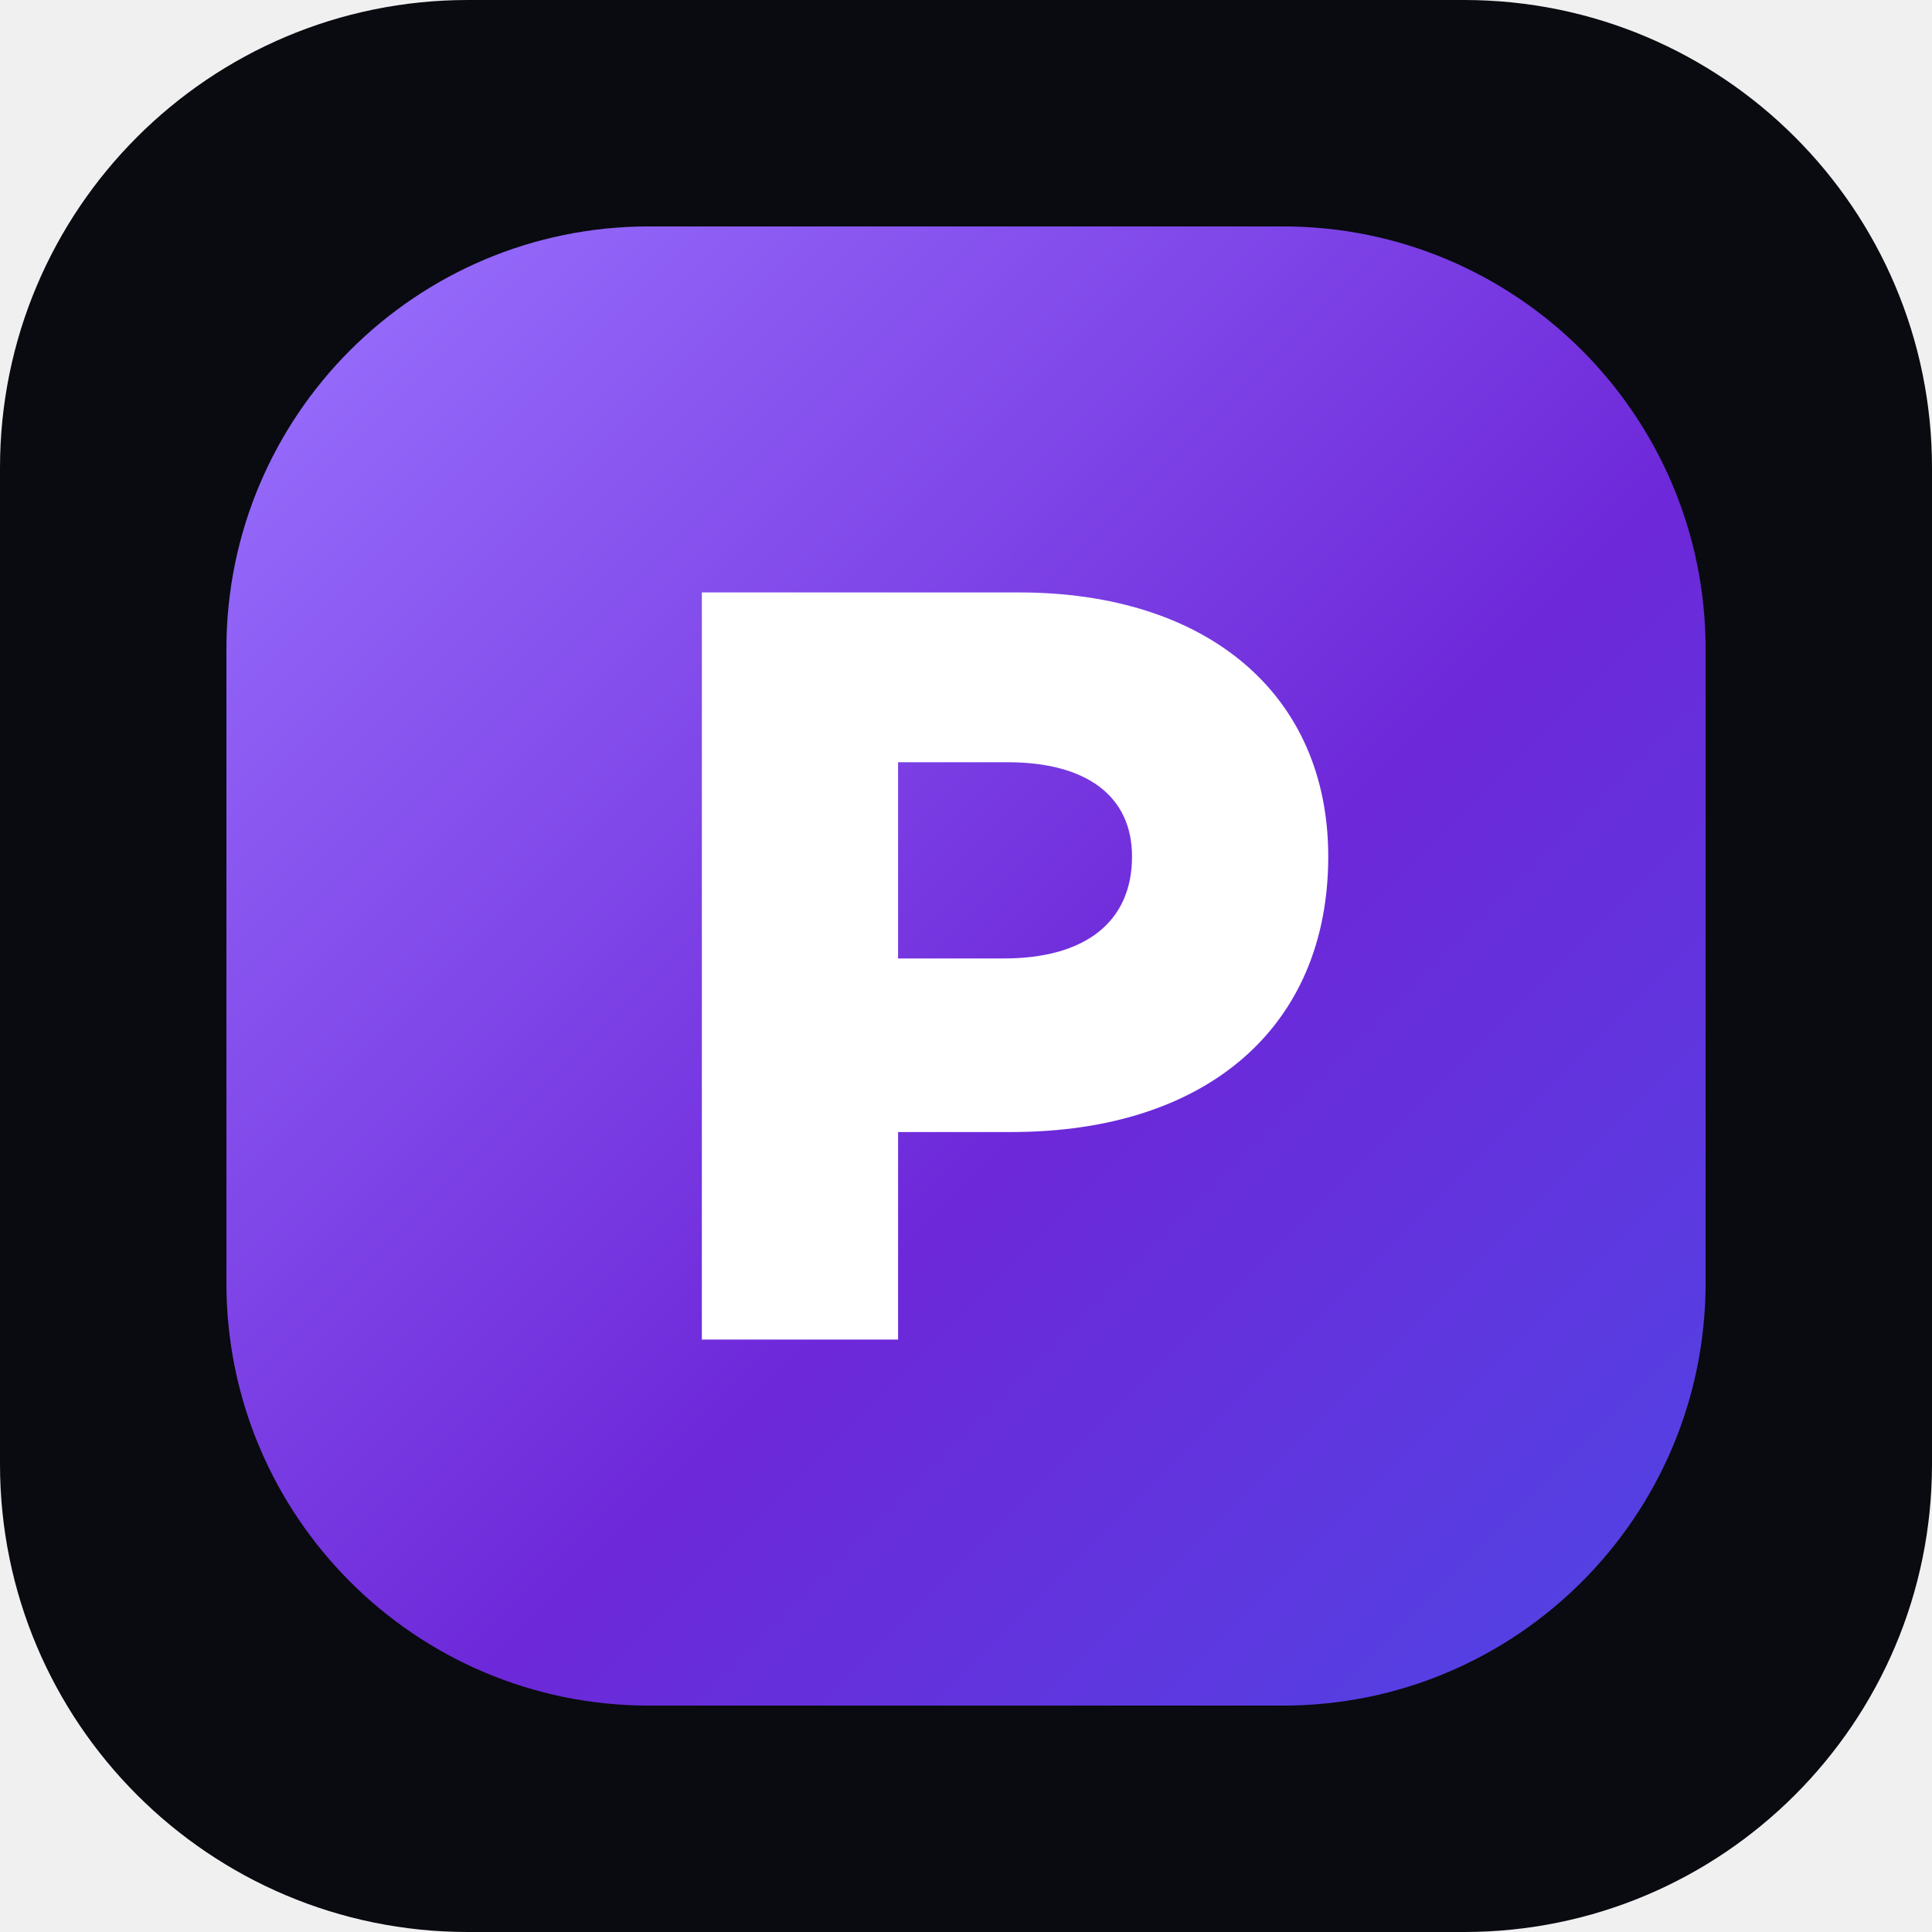
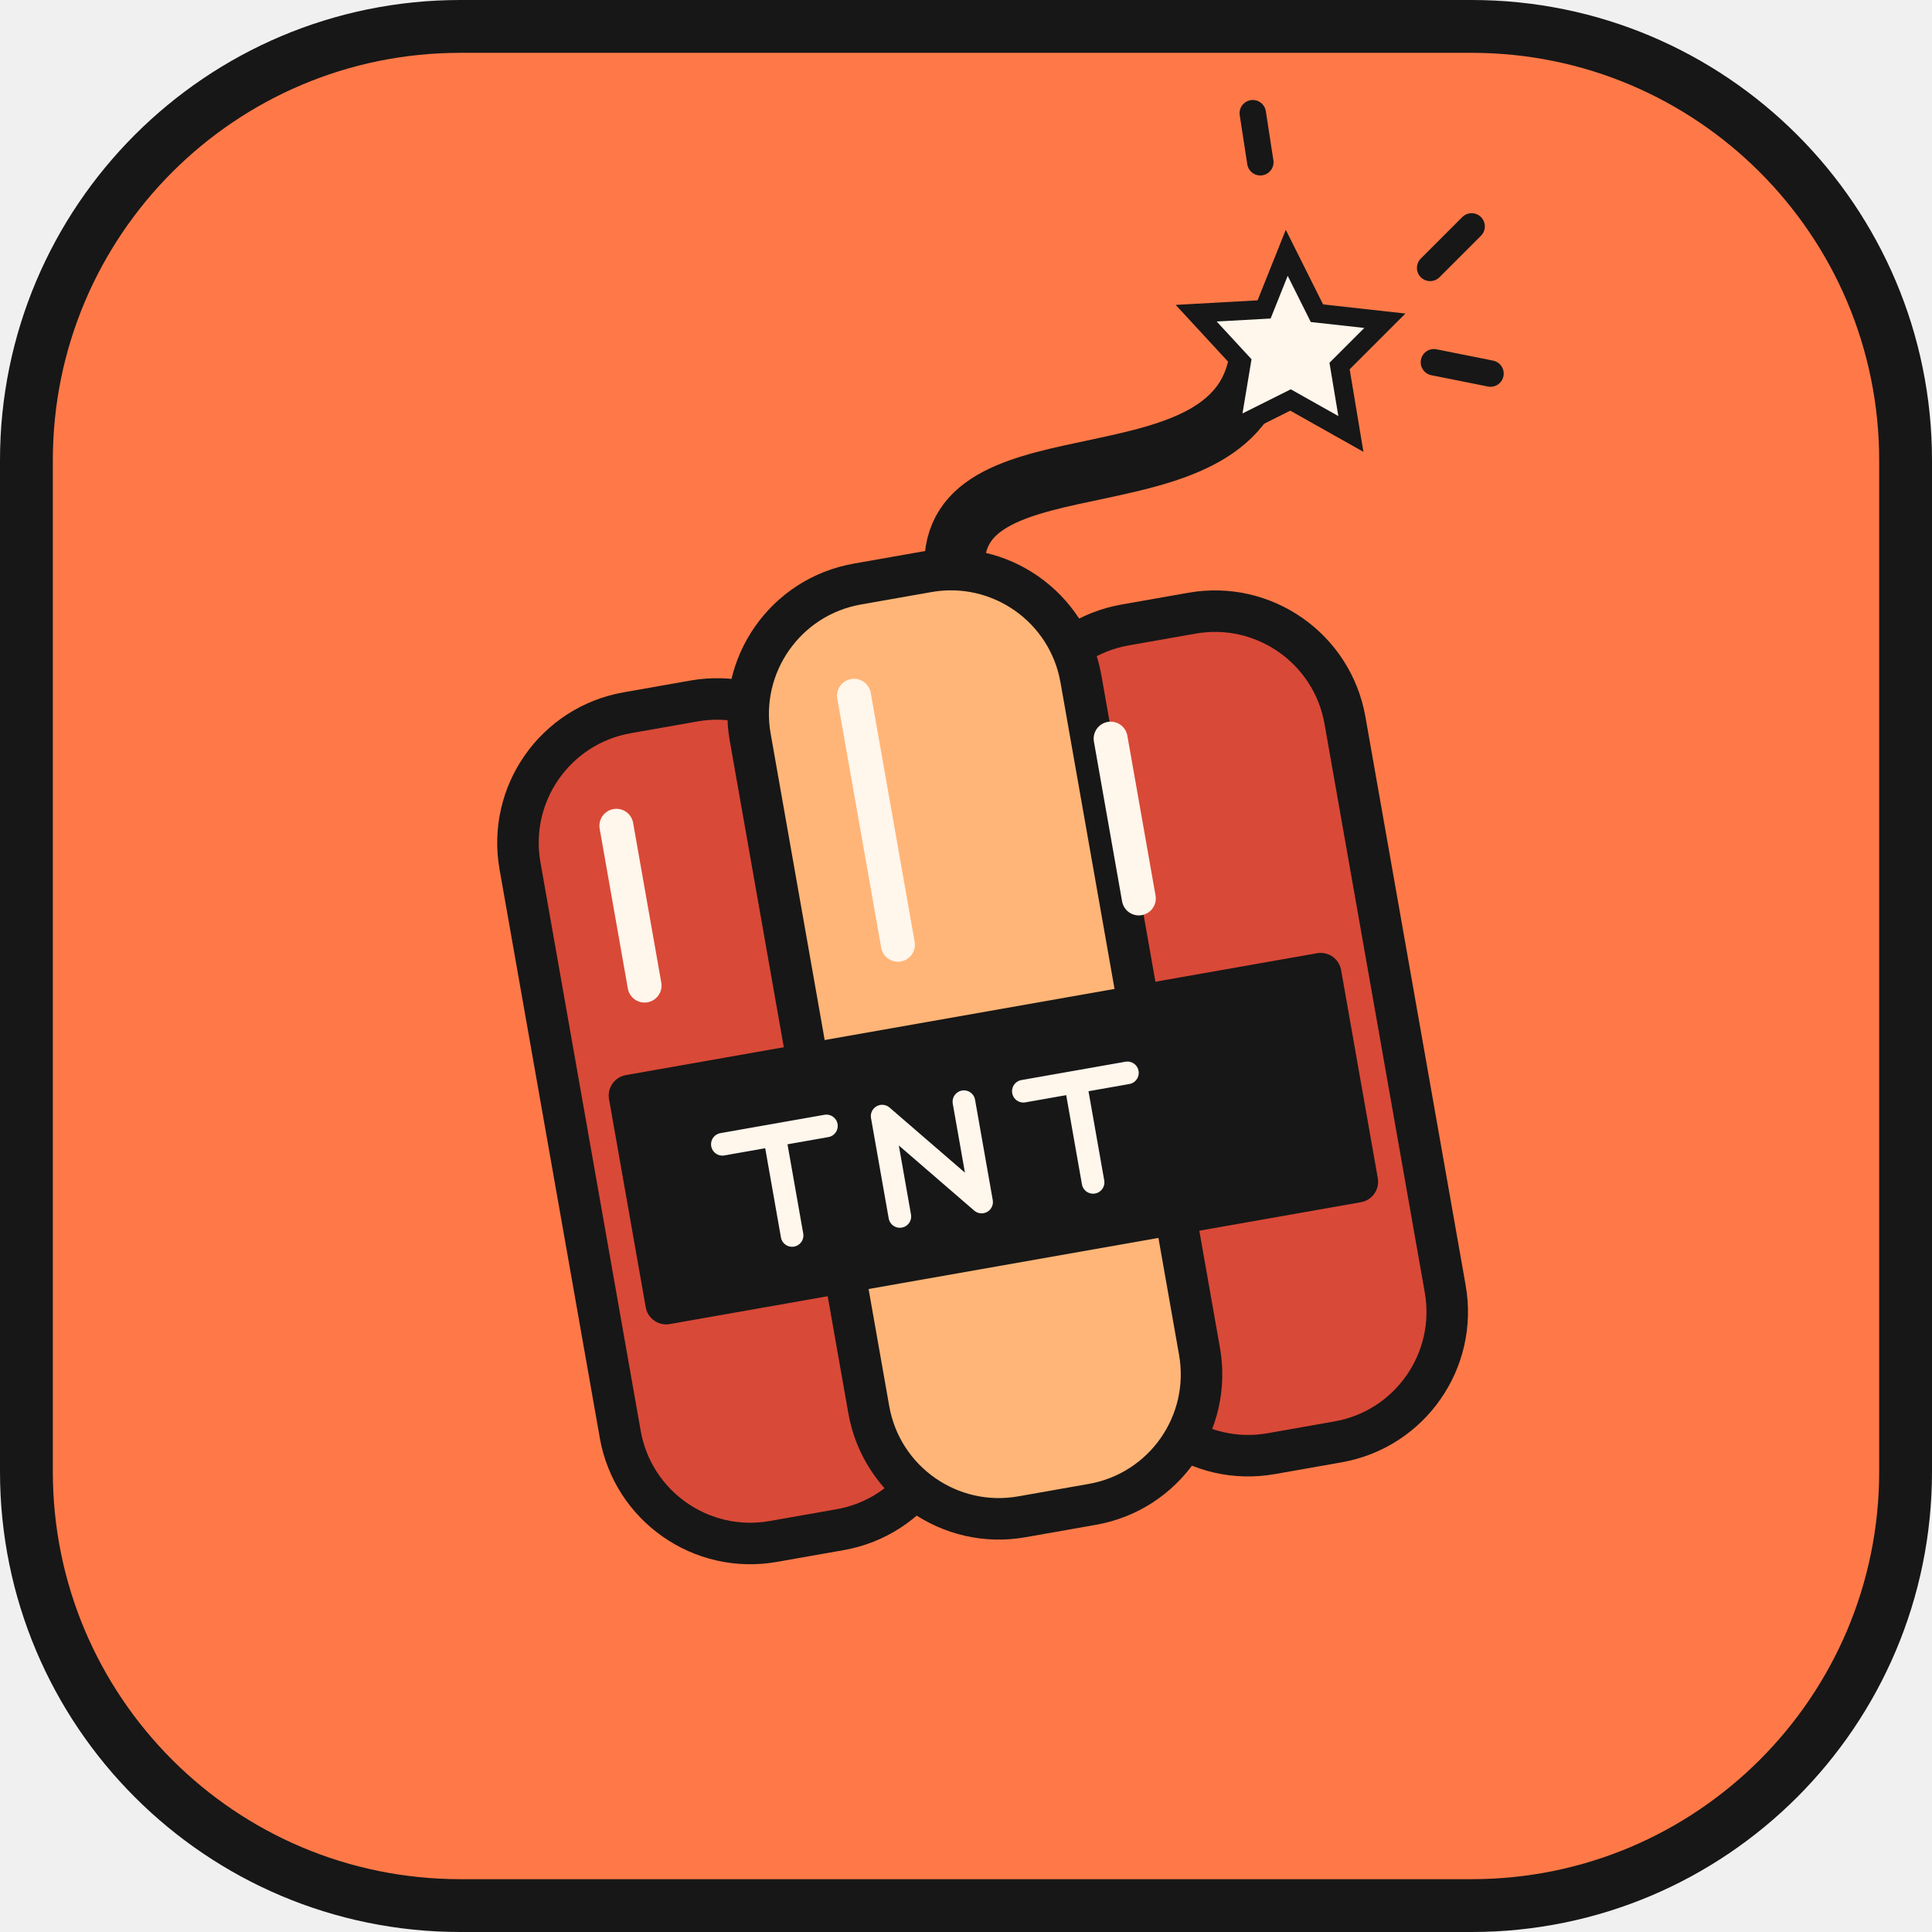
- <svg xmlns="http://www.w3.org/2000/svg" viewBox="0 0 512 512">
-   <defs>
-     <linearGradient id="g" x1="0" y1="0" x2="1" y2="1">
-       <stop stop-color="#9b74ff" />
-       <stop offset=".58" stop-color="#6d28d9" />
-       <stop offset="1" stop-color="#4f46e5" />
-     </linearGradient>
-   </defs>
-   <rect width="512" height="512" rx="124" fill="#090b10" />
-   <rect x="60" y="60" width="392" height="392" rx="112" fill="url(#g)" />
-   <path d="M186 355V157h84c50 0 82 27 82 70 0 45-32 73-84 73h-30v55h-52zm52-101h28c22 0 34-10 34-27 0-16-12-25-33-25h-29v52z" fill="white" />
+ <svg xmlns="http://www.w3.org/2000/svg" width="512" height="512" viewBox="0 0 512 512">
+   <rect x="7" y="7" width="498" height="498" rx="115" fill="#ff7948" stroke="#171717" stroke-width="14" />
+   <path d="M253 151c-2-38 77-14 81-58" fill="none" stroke="#171717" stroke-width="16" stroke-linecap="round" />
+   <g stroke="#171717" stroke-width="11" stroke-linejoin="round" transform="rotate(-10 254 278)">
+     <rect x="148" y="175" width="88" height="223" rx="35" fill="#d94937" />
+     <rect x="282" y="175" width="88" height="223" rx="35" fill="#d94937" />
+     <rect x="214" y="152" width="89" height="251" rx="35" fill="#ffb577" />
+     <path d="M166 275h186v56H166z" fill="#171717" />
+   </g>
+   <g fill="none" stroke="#fff6ec" stroke-width="9" stroke-linecap="round" transform="rotate(-10 254 278)">
+     <path d="M175 204v43" />
+     <path d="M243 181v67m65-44v43" />
+   </g>
+   <g fill="none" stroke="#fff6ec" stroke-width="6" stroke-linecap="round" stroke-linejoin="round" transform="rotate(-10 254 278)">
+     <path d="M188 292h28m-14 0v27m29-27v27m0-27 22 27v-27m16 0h28m-14 0v27" />
+   </g>
+   <path d="m341 67 8 16 18 2-12 12 3 18-16-9-16 8 3-18-12-13 18-1z" fill="#fff6ec" stroke="#171717" stroke-width="5" />
+   <path d="m379 71 11-11m-56-17-2-13m48 66 15 3" fill="none" stroke="#171717" stroke-width="7" stroke-linecap="round" />
</svg>
